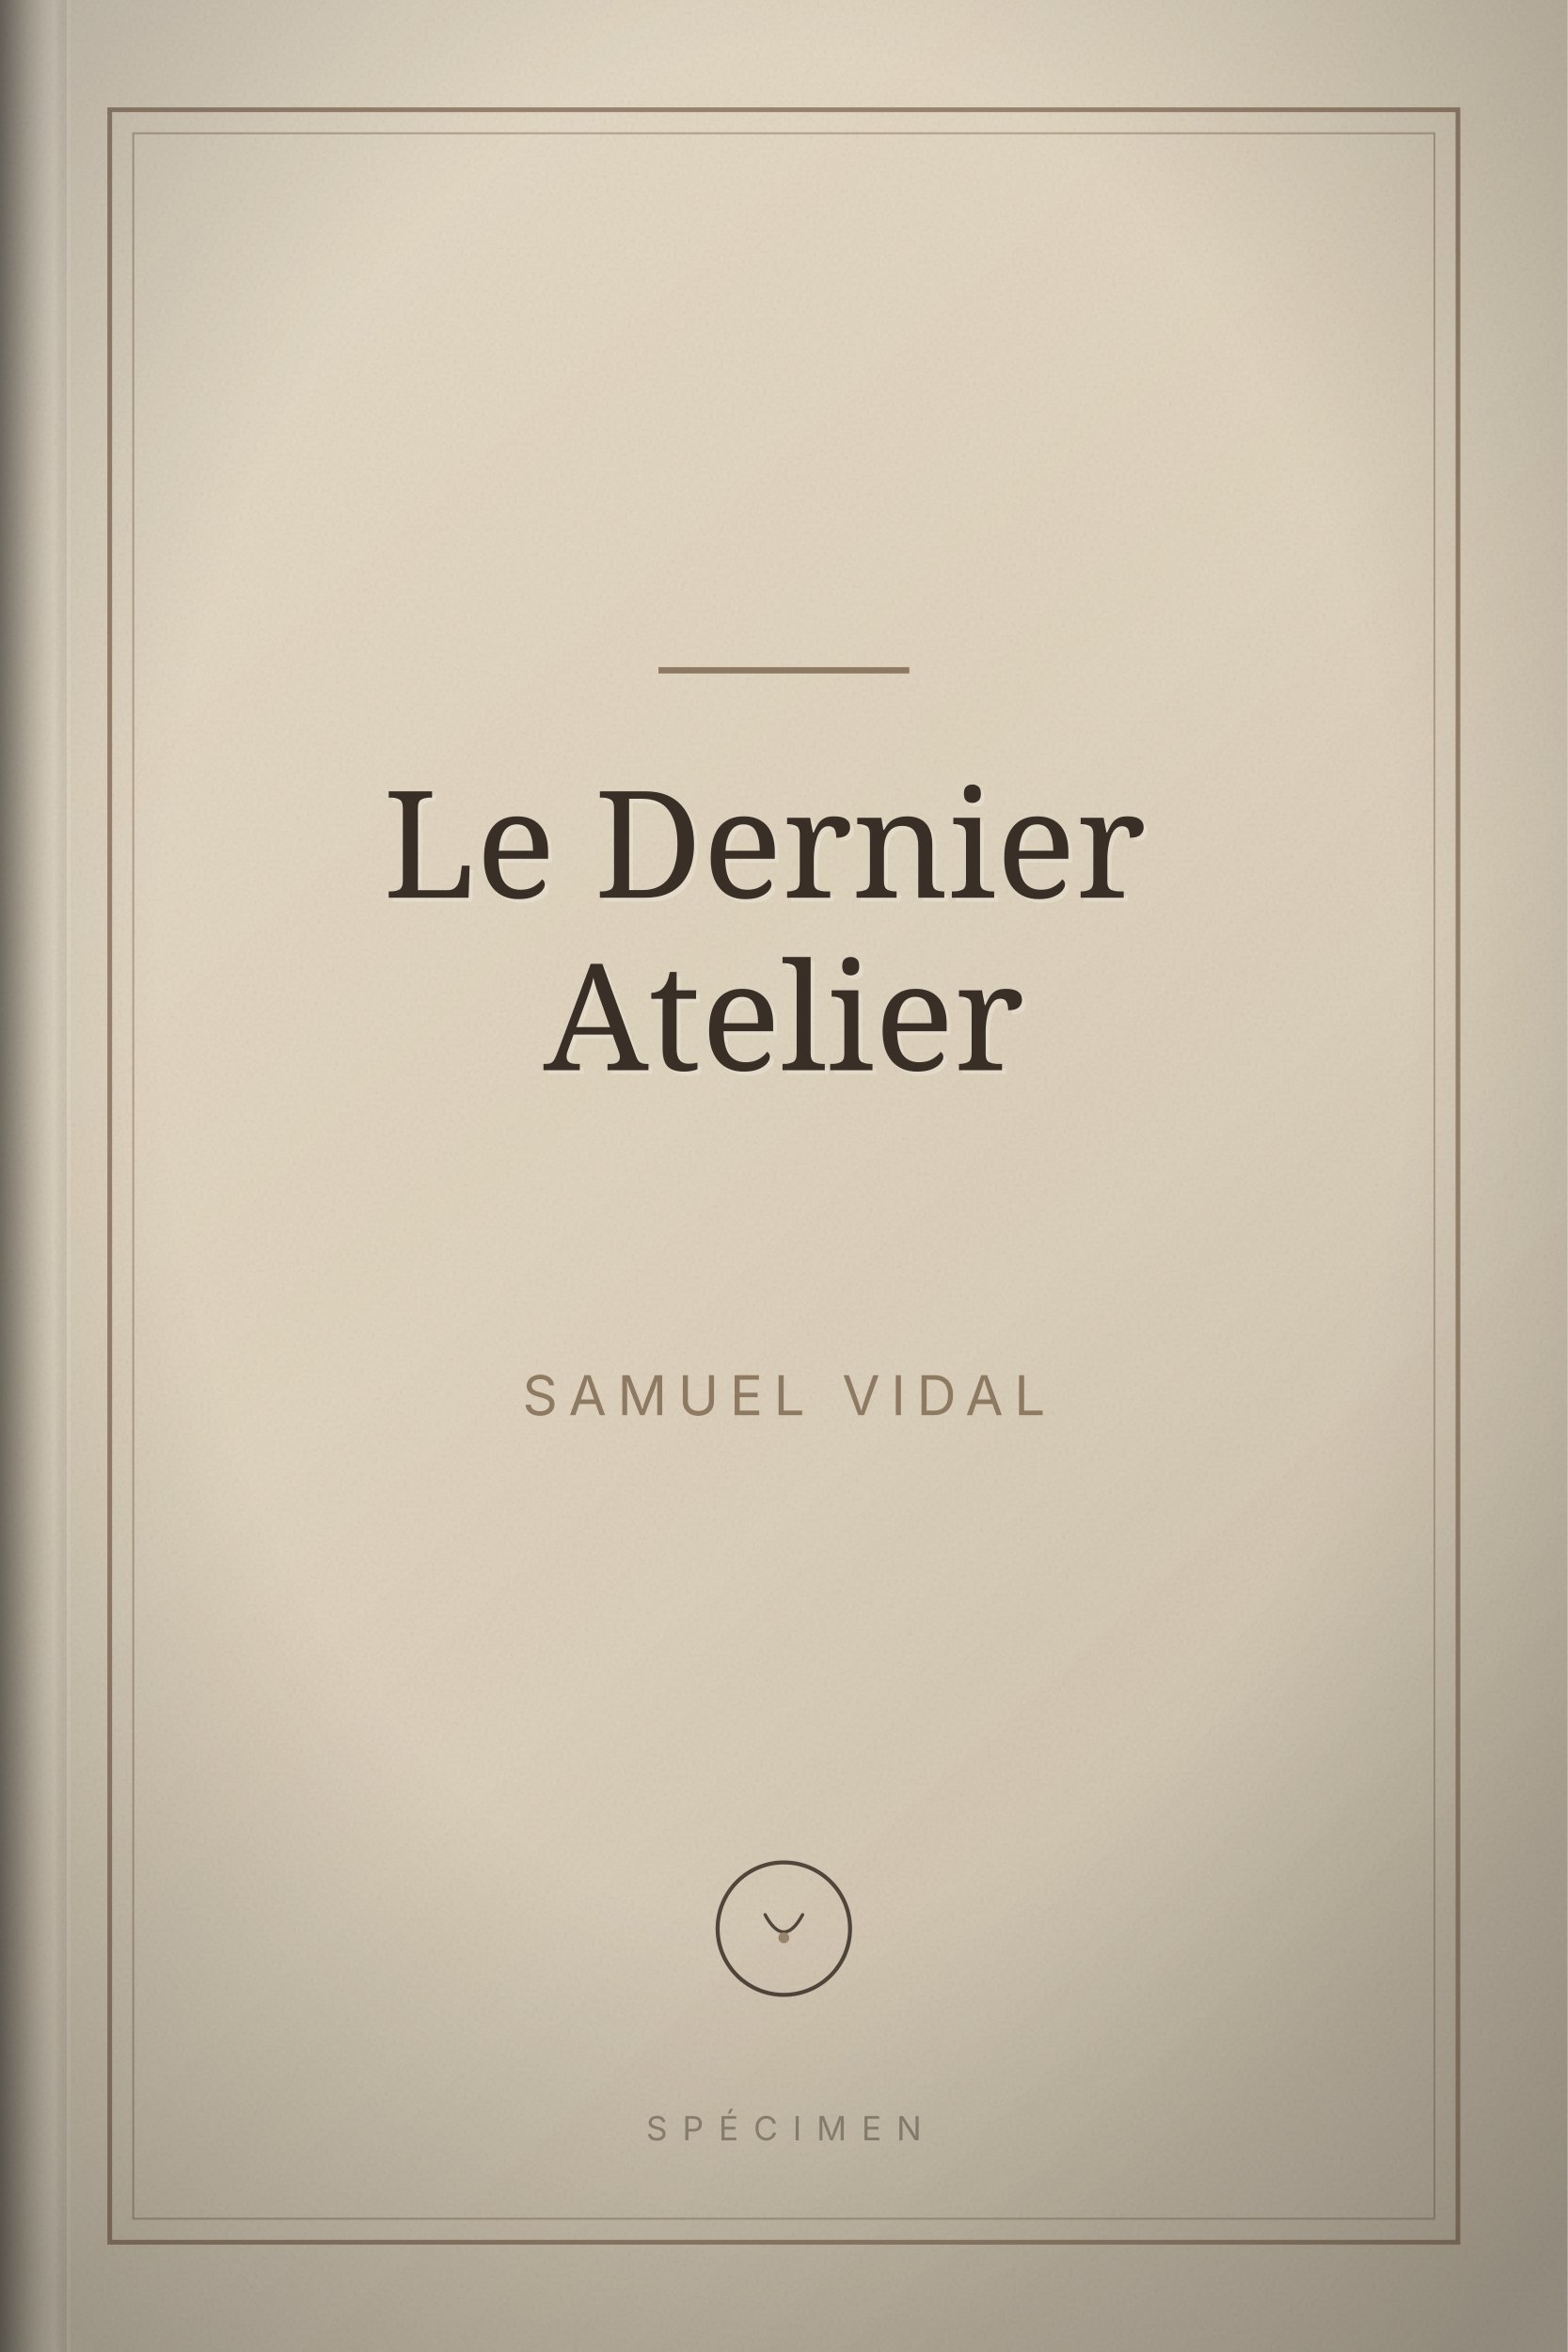
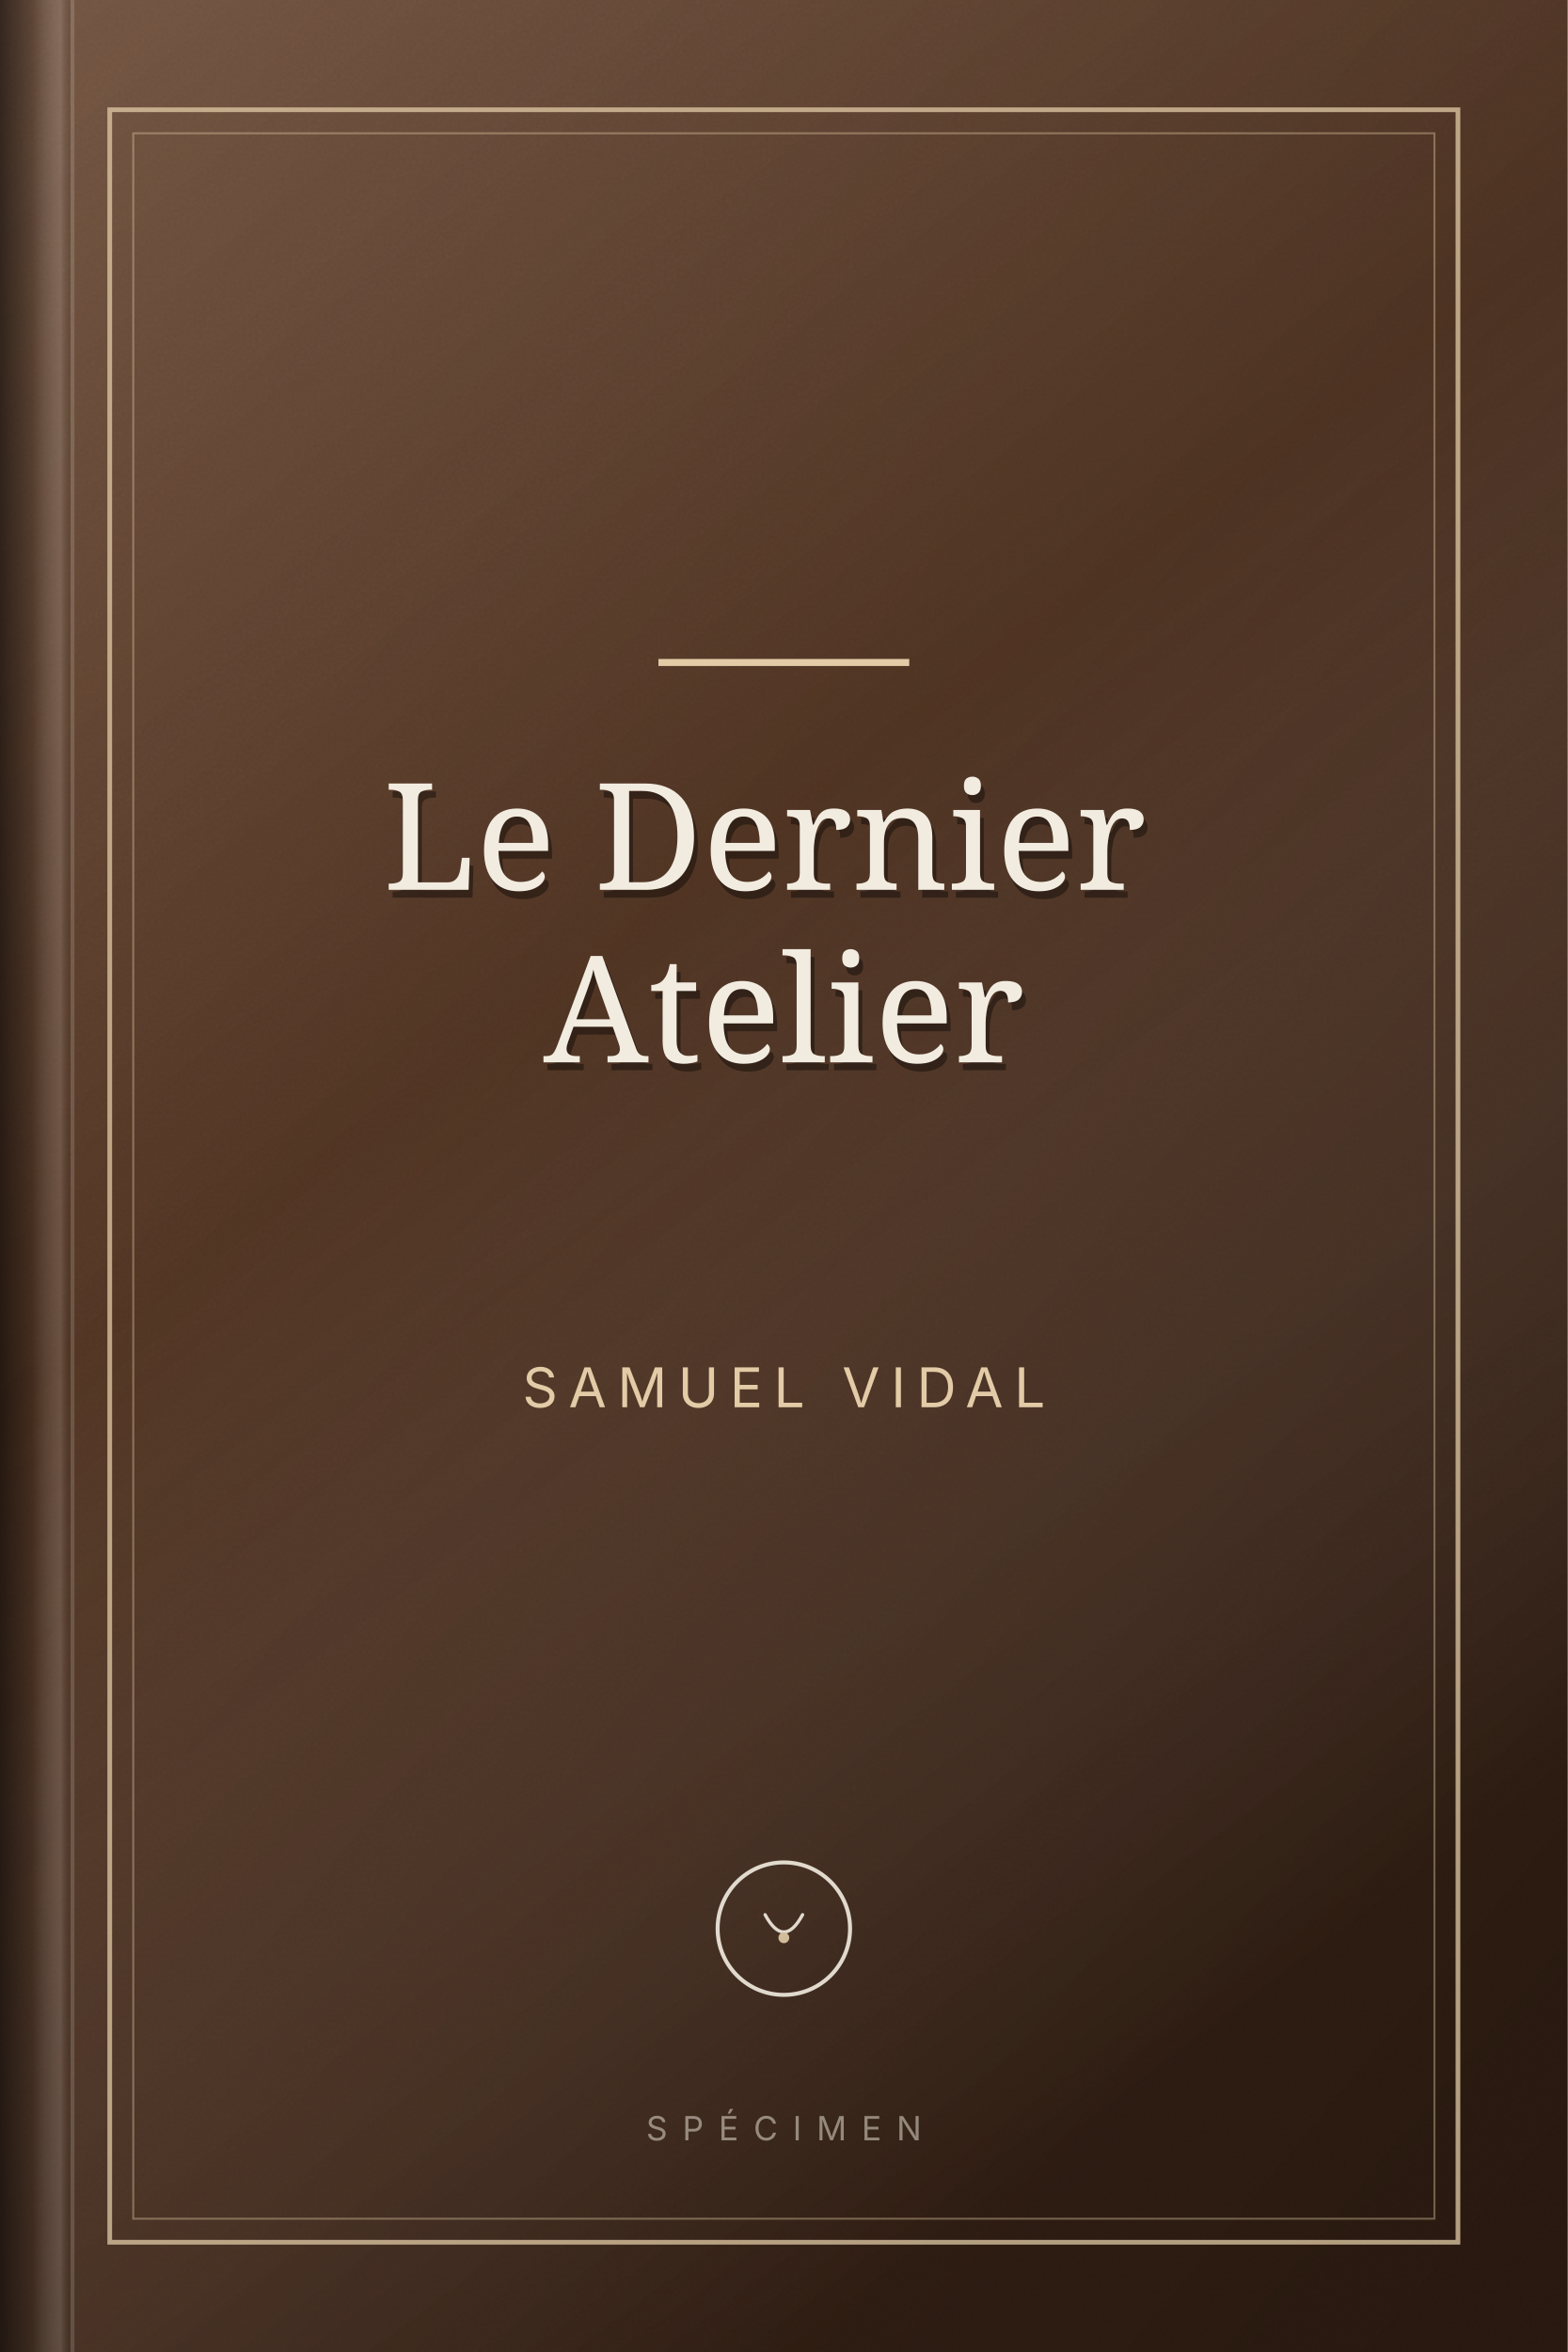
<svg xmlns="http://www.w3.org/2000/svg" viewBox="0 0 400 600" role="img" aria-hidden="true">
  <defs>
+     <linearGradient id="fond" x1="0.1" y1="0" x2="0.9" y2="1">
+       <stop offset="0%" stop-color="#5b3a25" />
+       <stop offset="100%" stop-color="#331f14" />
+     </linearGradient>
    <filter id="fibre" x="0" y="0" width="100%" height="100%">
-       <feTurbulence type="fractalNoise" baseFrequency="1.1" numOctaves="5" stitchTiles="stitch" />
+       <feTurbulence type="fractalNoise" baseFrequency="1.2" numOctaves="5" stitchTiles="stitch" />
      <feColorMatrix type="saturate" values="0" />
    </filter>
    <linearGradient id="tranche" x1="0" y1="0" x2="1" y2="0">
-       <stop offset="0%" stop-color="#000" stop-opacity="0.45" />
-       <stop offset="42%" stop-color="#000" stop-opacity="0.16" />
-       <stop offset="82%" stop-color="#fff" stop-opacity="0.10" />
-       <stop offset="100%" stop-color="#000" stop-opacity="0.05" />
+       <stop offset="0%" stop-color="#000" stop-opacity="0.55" />
+       <stop offset="46%" stop-color="#000" stop-opacity="0.20" />
+       <stop offset="86%" stop-color="#fff" stop-opacity="0.13" />
+       <stop offset="100%" stop-color="#000" stop-opacity="0.06" />
    </linearGradient>
-     <radialGradient id="vignette" cx="50%" cy="42%" r="72%">
-       <stop offset="55%" stop-color="#000" stop-opacity="0" />
-       <stop offset="100%" stop-color="#000" stop-opacity="0.26" />
-     </radialGradient>
-     <linearGradient id="lumiere" x1="0" y1="0" x2="0.6" y2="1">
-       <stop offset="0%" stop-color="#fff" stop-opacity="0.16" />
-       <stop offset="46%" stop-color="#fff" stop-opacity="0.03" />
-       <stop offset="100%" stop-color="#000" stop-opacity="0.10" />
+     <linearGradient id="lumiere" x1="0" y1="0" x2="0.5" y2="1">
+       <stop offset="0%" stop-color="#fff" stop-opacity="0.14" />
+       <stop offset="48%" stop-color="#fff" stop-opacity="0.02" />
+       <stop offset="100%" stop-color="#000" stop-opacity="0.22" />
    </linearGradient>
  </defs>
-   <rect width="400" height="600" fill="#dfd3bd" />
+   <rect width="400" height="600" fill="url(#fond)" />
  <rect width="400" height="600" fill="url(#lumiere)" />
-   <rect width="400" height="600" filter="url(#fibre)" opacity="0.13" style="mix-blend-mode:multiply" />
-   <rect x="28" y="28" width="344" height="544" fill="none" stroke="#8e7963" stroke-width="1.2" opacity="0.9" />
-   <rect x="34" y="34" width="332" height="532" fill="none" stroke="#8e7963" stroke-width="0.5" opacity="0.55" />
-   <line x1="168" y1="171" x2="232" y2="171" stroke="#8e7963" stroke-width="1.6" />
-   <text x="200" y="230" text-anchor="middle" font-family="'Cormorant Garamond', Georgia, serif" font-size="38" font-weight="500" fill="#ffffff" opacity="0.22">
+   <rect width="400" height="600" filter="url(#fibre)" opacity="0.10" style="mix-blend-mode:overlay" />
+   <rect x="28" y="28" width="344" height="544" fill="none" stroke="#e2cba6" stroke-width="1.2" opacity="0.75" />
+   <rect x="34" y="34" width="332" height="532" fill="none" stroke="#e2cba6" stroke-width="0.5" opacity="0.4" />
+   <line x1="168" y1="169" x2="232" y2="169" stroke="#e2cba6" stroke-width="1.8" />
+   <text x="200" y="229" text-anchor="middle" font-family="'Cormorant Garamond', Georgia, serif" font-size="38" font-weight="500" fill="#000000" opacity="0.38">
    <tspan x="201" dy="0">Le Dernier</tspan>
    <tspan x="201" dy="44">Atelier</tspan>
  </text>
-   <text x="200" y="229" text-anchor="middle" font-family="'Cormorant Garamond', Georgia, serif" font-size="38" font-weight="500" fill="#3a2f26">
+   <text x="200" y="227" text-anchor="middle" font-family="'Cormorant Garamond', Georgia, serif" font-size="38" font-weight="500" fill="#f2ece0">
    <tspan x="200" dy="0">Le Dernier</tspan>
    <tspan x="200" dy="44">Atelier</tspan>
  </text>
-   <text x="200" y="361" text-anchor="middle" font-family="'Inter', system-ui, sans-serif" font-size="14" letter-spacing="2.8" fill="#8e7963">SAMUEL VIDAL</text>
-   <g transform="translate(200 492) scale(0.30)" opacity="0.85">
-     <circle cx="0" cy="0" r="56.32" fill="none" stroke="#3a2f26" stroke-width="3.4" />
-     <path d="M-15.94 -11.83 Q0 17.57 15.94 -11.83" fill="none" stroke="#3a2f26" stroke-width="2.8" stroke-linecap="round" />
-     <circle cx="0" cy="7.77" r="4.6" fill="#8e7963" />
+   <text x="200" y="359" text-anchor="middle" font-family="'Inter', system-ui, sans-serif" font-size="14" letter-spacing="2.8" fill="#e2cba6">SAMUEL VIDAL</text>
+   <g transform="translate(200 492) scale(0.30)" opacity="0.9">
+     <circle cx="0" cy="0" r="56.32" fill="none" stroke="#f2ece0" stroke-width="3.4" />
+     <path d="M-15.94 -11.83 Q0 17.57 15.94 -11.83" fill="none" stroke="#f2ece0" stroke-width="2.8" stroke-linecap="round" />
+     <circle cx="0" cy="7.77" r="4.6" fill="#e2cba6" />
  </g>
-   <text x="200" y="546" text-anchor="middle" font-family="'Inter', system-ui, sans-serif" font-size="8.5" letter-spacing="3.8" fill="#3a2f26" opacity="0.42">SPÉCIMEN</text>
-   <rect x="0" y="0" width="17" height="600" fill="url(#tranche)" />
-   <line x1="17.5" y1="0" x2="17.5" y2="600" stroke="#fff" stroke-opacity="0.13" stroke-width="1" />
-   <rect width="400" height="600" fill="url(#vignette)" />
+   <text x="200" y="546" text-anchor="middle" font-family="'Inter', system-ui, sans-serif" font-size="8.5" letter-spacing="3.8" fill="#f2ece0" opacity="0.5">SPÉCIMEN</text>
+   <rect x="0" y="0" width="18" height="600" fill="url(#tranche)" />
+   <line x1="18.5" y1="0" x2="18.5" y2="600" stroke="#fff" stroke-opacity="0.15" stroke-width="1" />
</svg>
